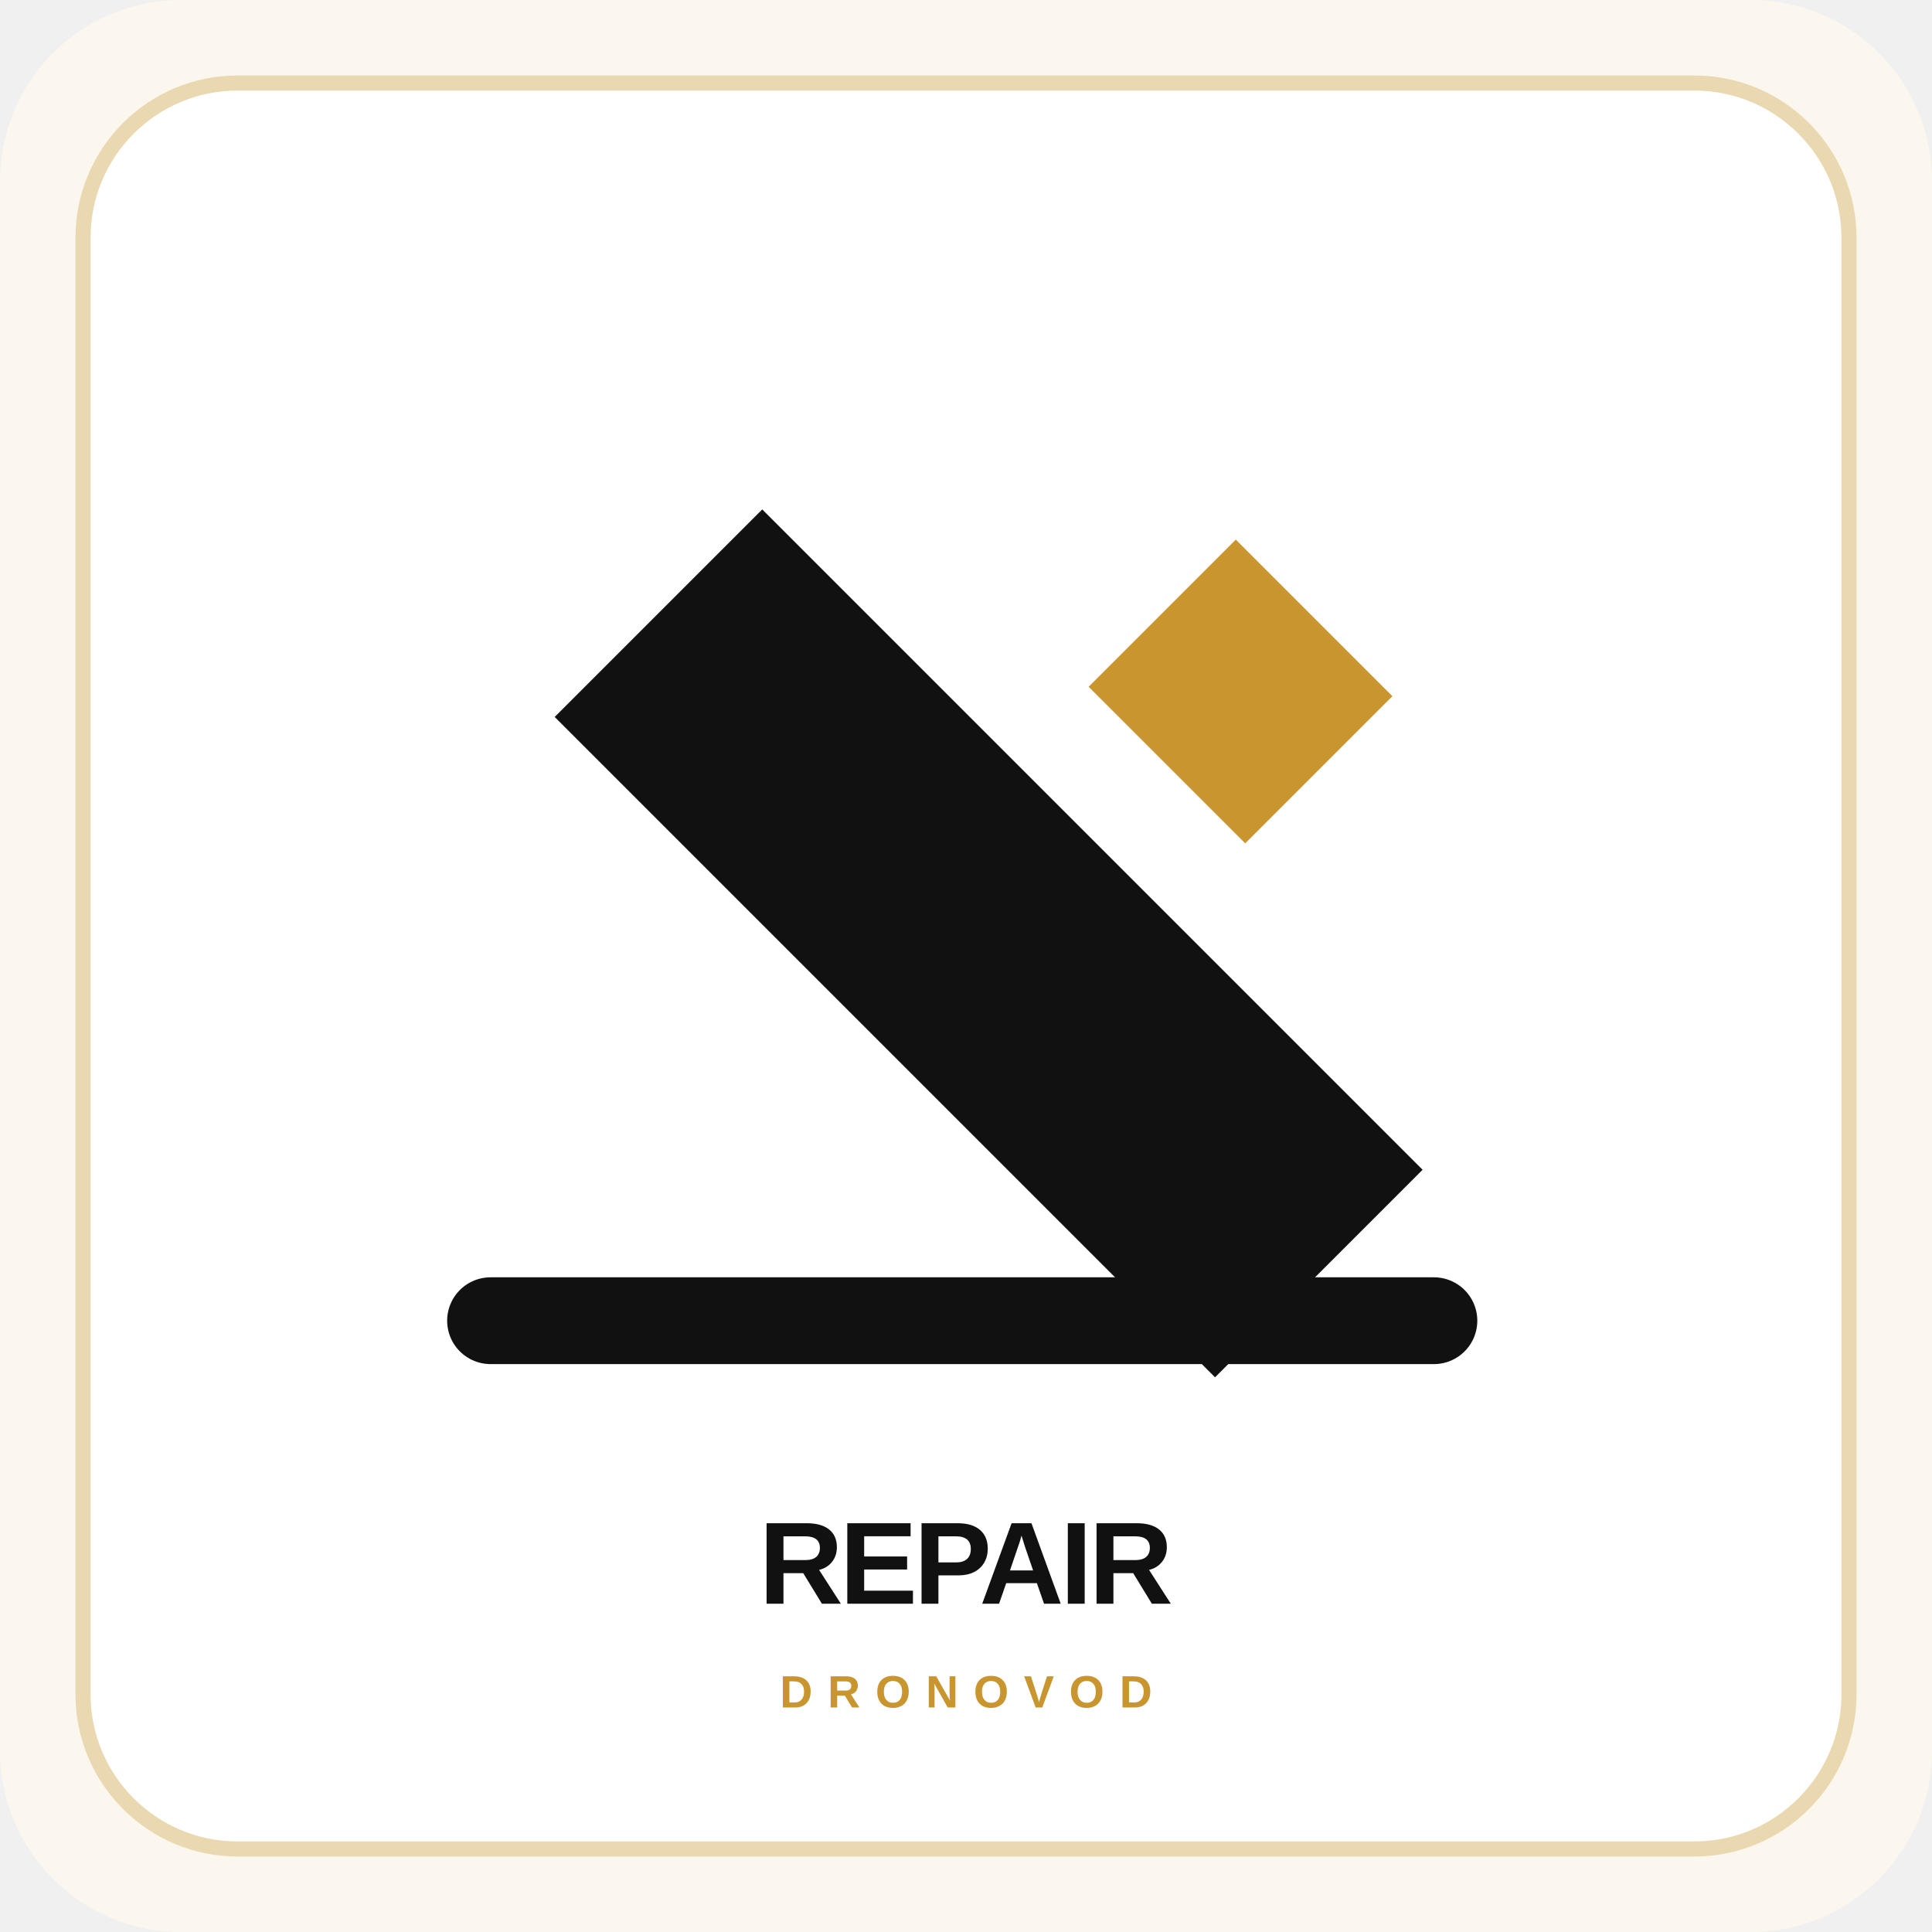
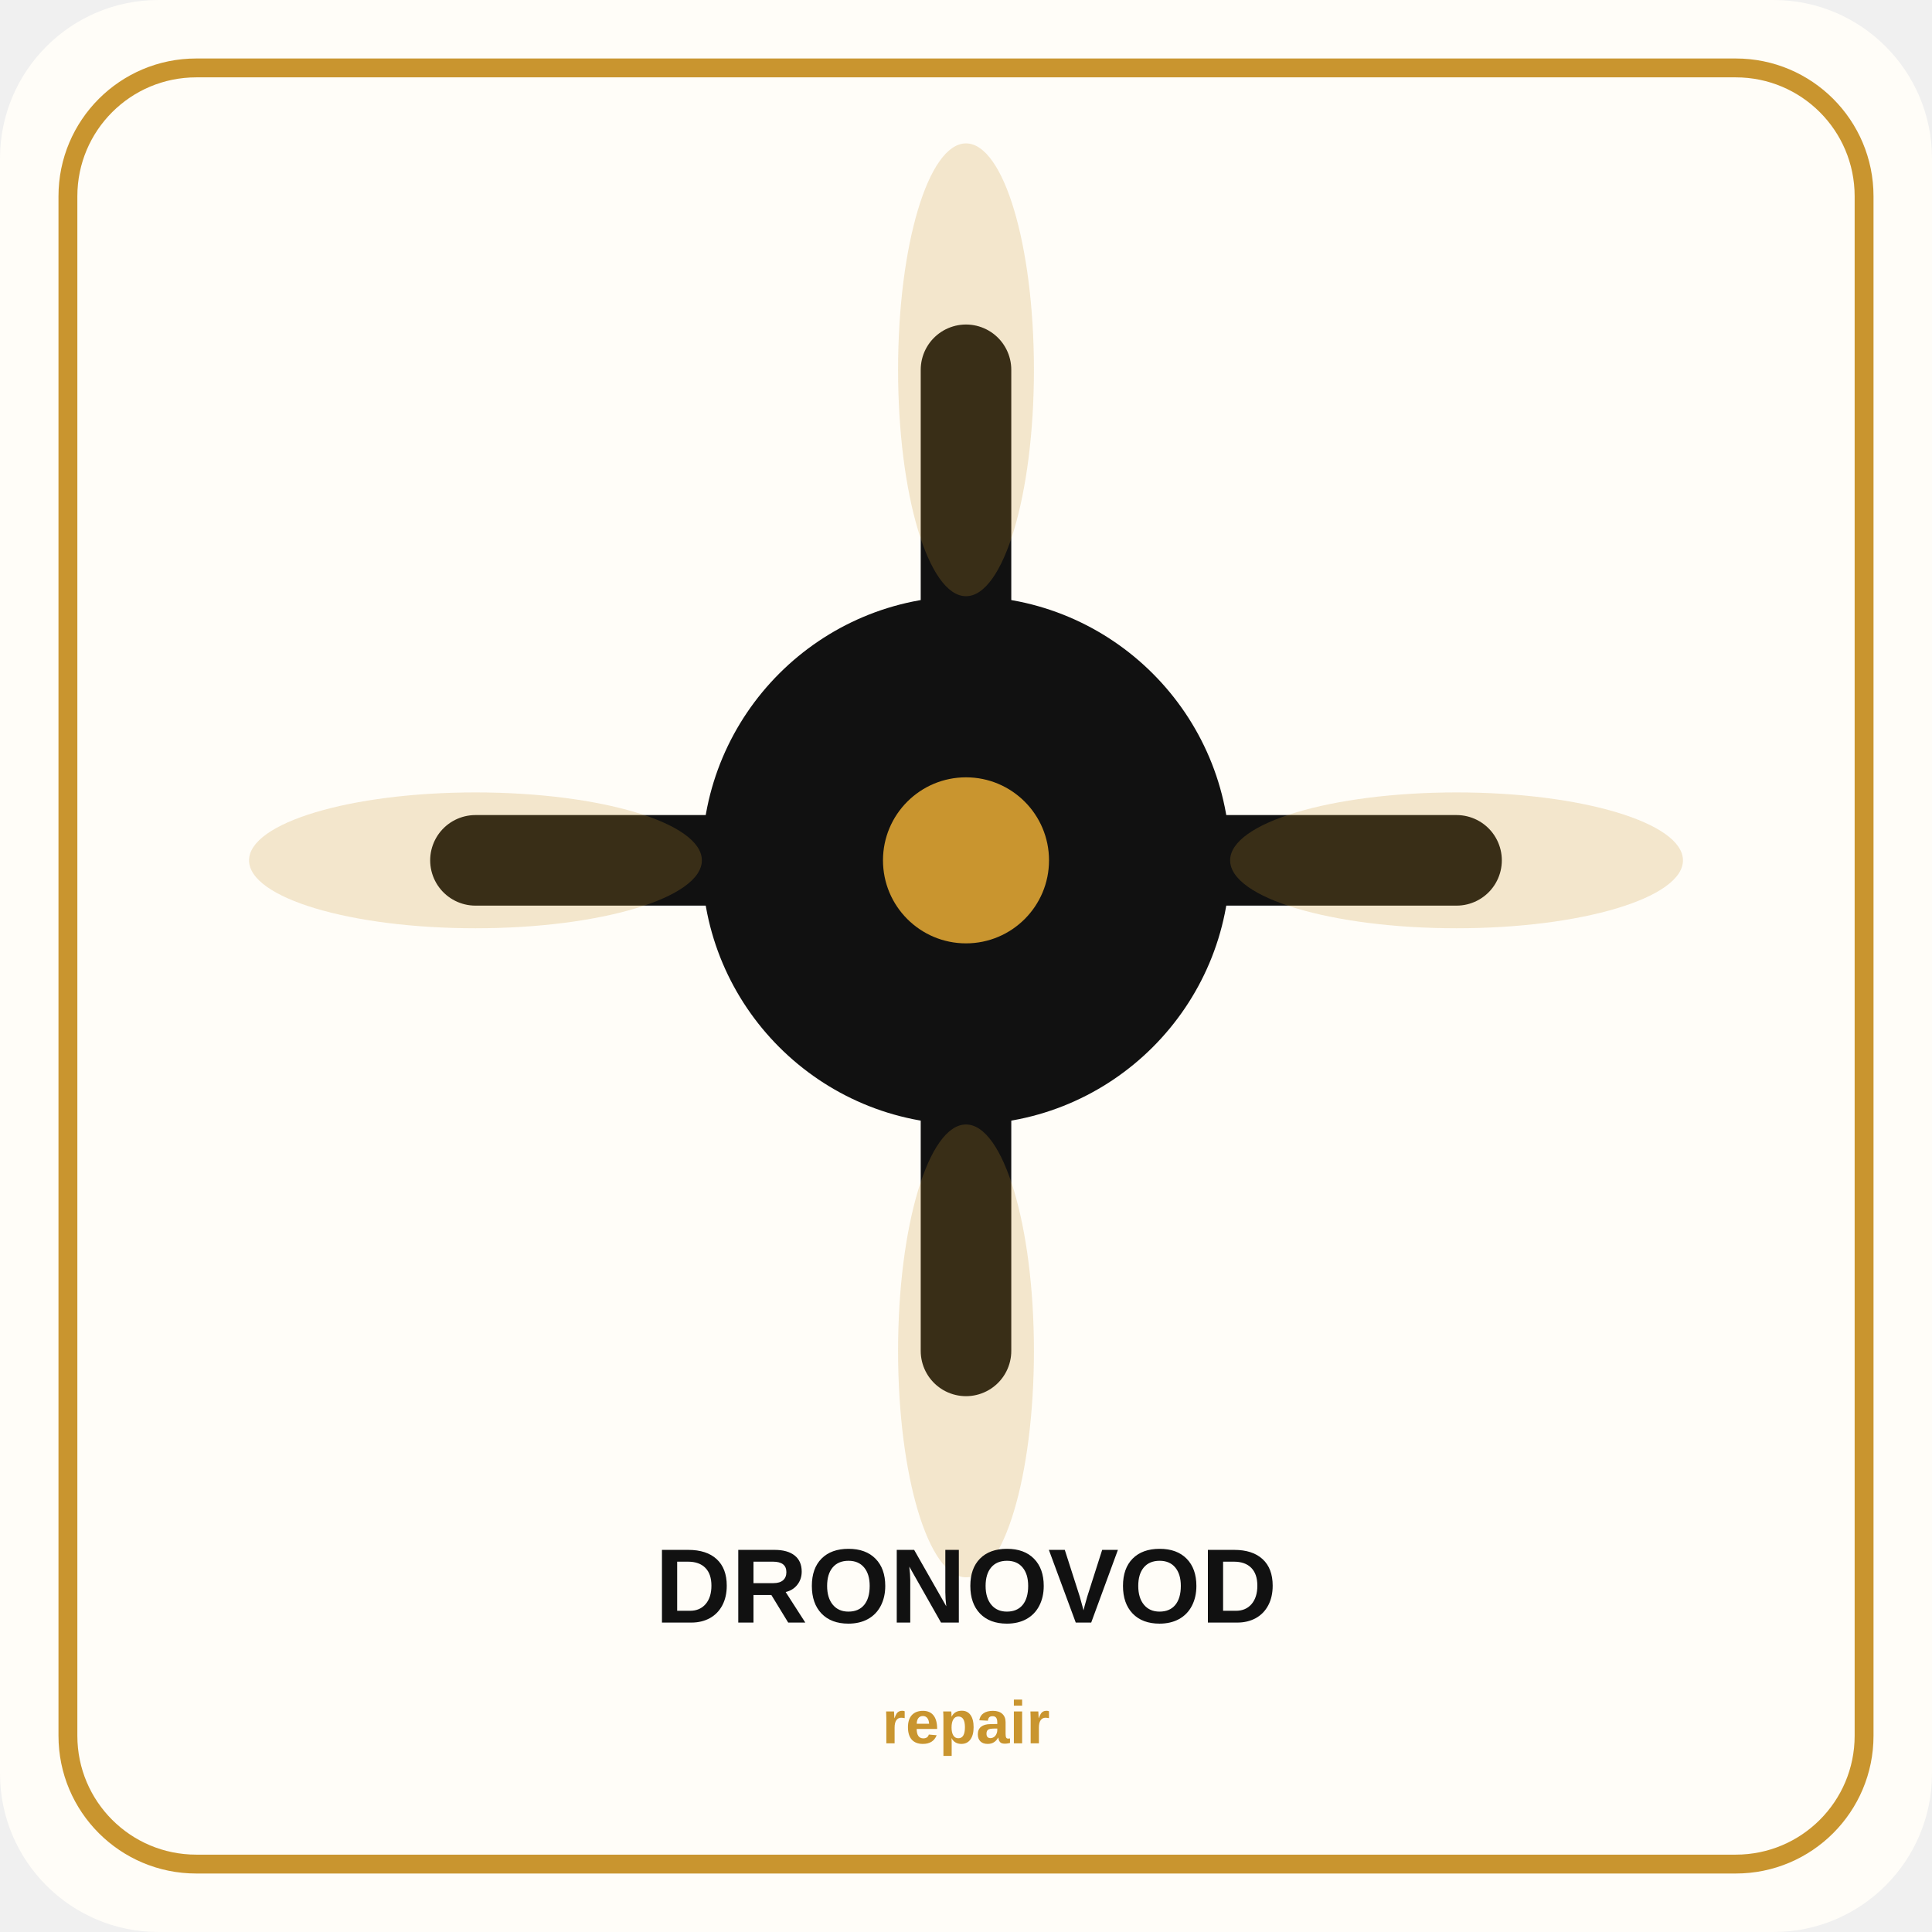
- <svg xmlns="http://www.w3.org/2000/svg" viewBox="0 0 1024 1024">
-   <rect width="1024" height="1024" rx="96" fill="#fbf7ef" />
-   <rect x="44" y="44" width="936" height="936" rx="82" fill="#fff" stroke="#ead9b0" stroke-width="8" />
-   <path d="M294 380l110-110 350 350-110 110z" fill="#111" />
-   <path d="M655 286l83 83-78 78-83-83z" fill="#c9952f" />
-   <path d="M260 700h500" stroke="#111" stroke-width="46" stroke-linecap="round" />
-   <text x="512" y="850" text-anchor="middle" font-family="Arial, Helvetica, sans-serif" font-size="62" font-weight="900" fill="#111" letter-spacing="-2">REPAIR</text>
-   <text x="512" y="905" text-anchor="middle" font-family="Arial, Helvetica, sans-serif" font-size="24" font-weight="700" fill="#c9952f" letter-spacing="8">DRONOVOD</text>
+ <svg xmlns="http://www.w3.org/2000/svg" viewBox="0 0 512 512">
+   <rect width="512" height="512" rx="42" fill="#fffdf8" />
+   <rect x="18" y="18" width="476" height="476" rx="34" fill="none" stroke="#c9952f" stroke-width="5" />
+   <circle cx="256" cy="228" r="70" fill="#111" />
+   <circle cx="256" cy="228" r="22" fill="#c9952f" />
+   <path d="M256 98v70M256 288v70M126 228h70M316 228h70" stroke="#111" stroke-width="24" stroke-linecap="round" />
+   <ellipse cx="126" cy="228" rx="60" ry="18" fill="#c9952f" opacity=".22" />
+   <ellipse cx="386" cy="228" rx="60" ry="18" fill="#c9952f" opacity=".22" />
+   <ellipse cx="256" cy="98" rx="18" ry="60" fill="#c9952f" opacity=".22" />
+   <ellipse cx="256" cy="358" rx="18" ry="60" fill="#c9952f" opacity=".22" />
+   <text x="256" y="430" text-anchor="middle" font-family="Arial, sans-serif" font-weight="900" font-size="28" fill="#111">DRONOVOD</text>
+   <text x="256" y="462" text-anchor="middle" font-family="Arial, sans-serif" font-weight="700" font-size="16" fill="#c9952f">repair</text>
</svg>
